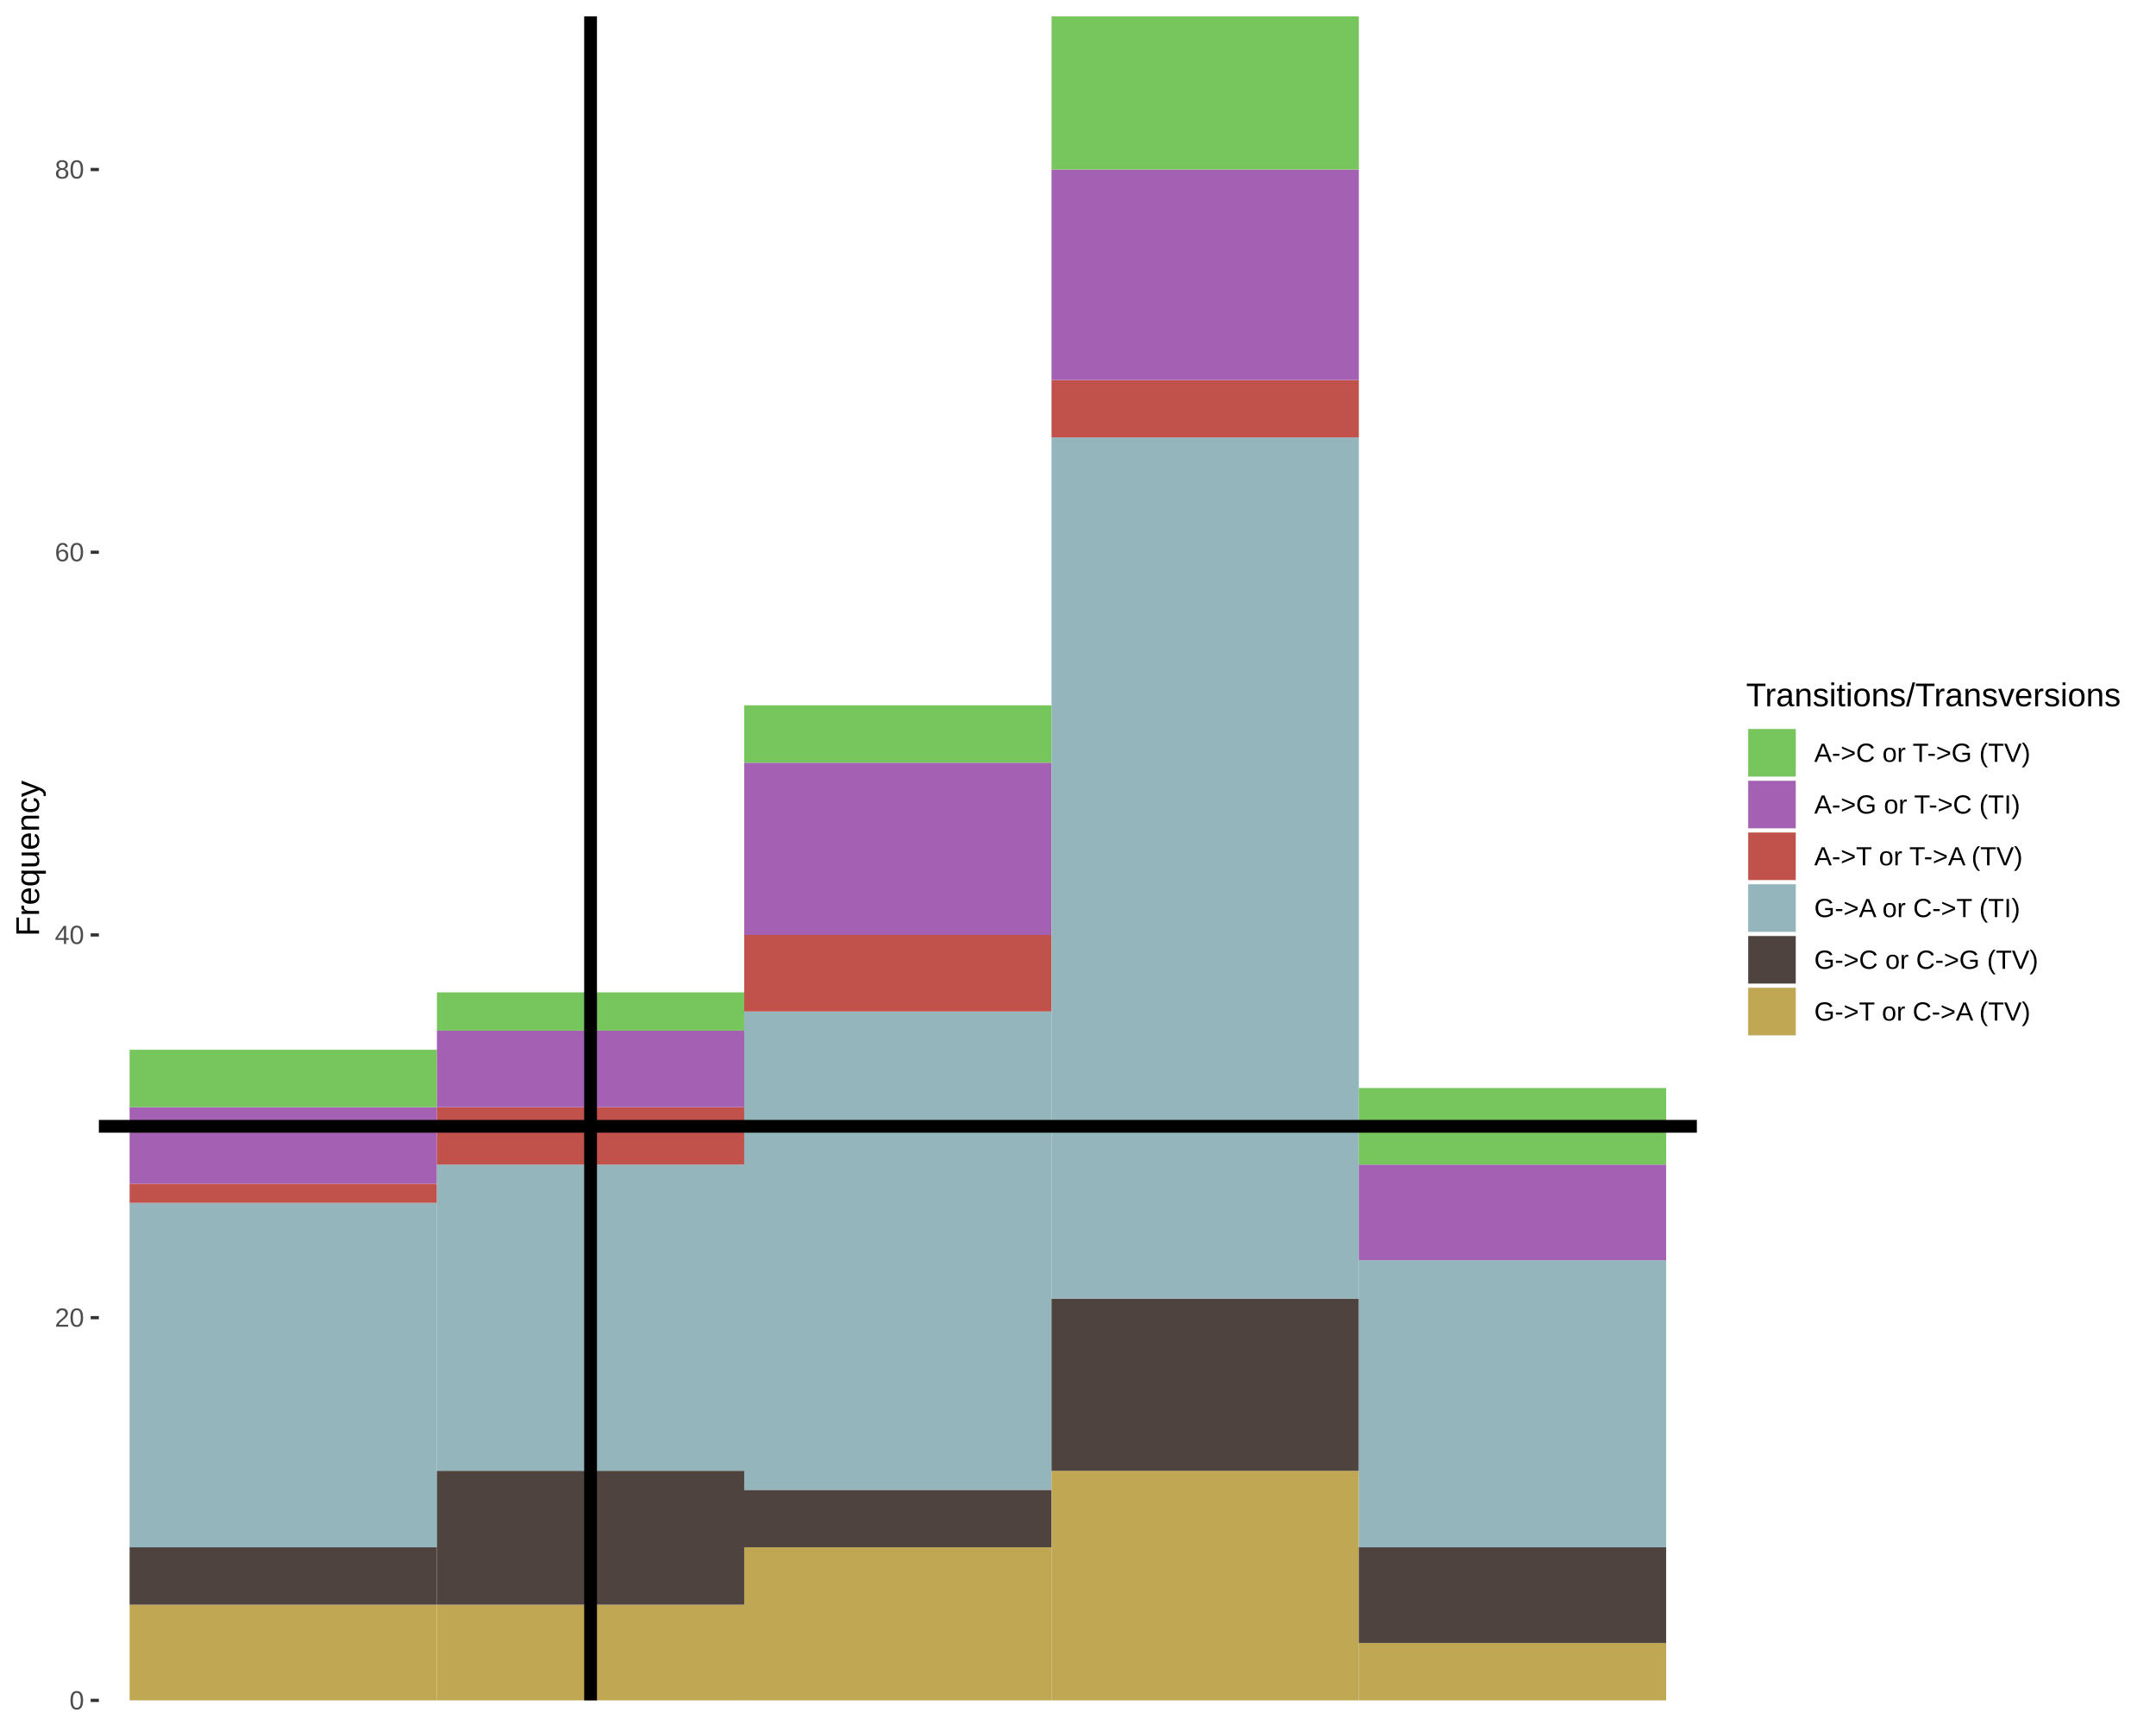
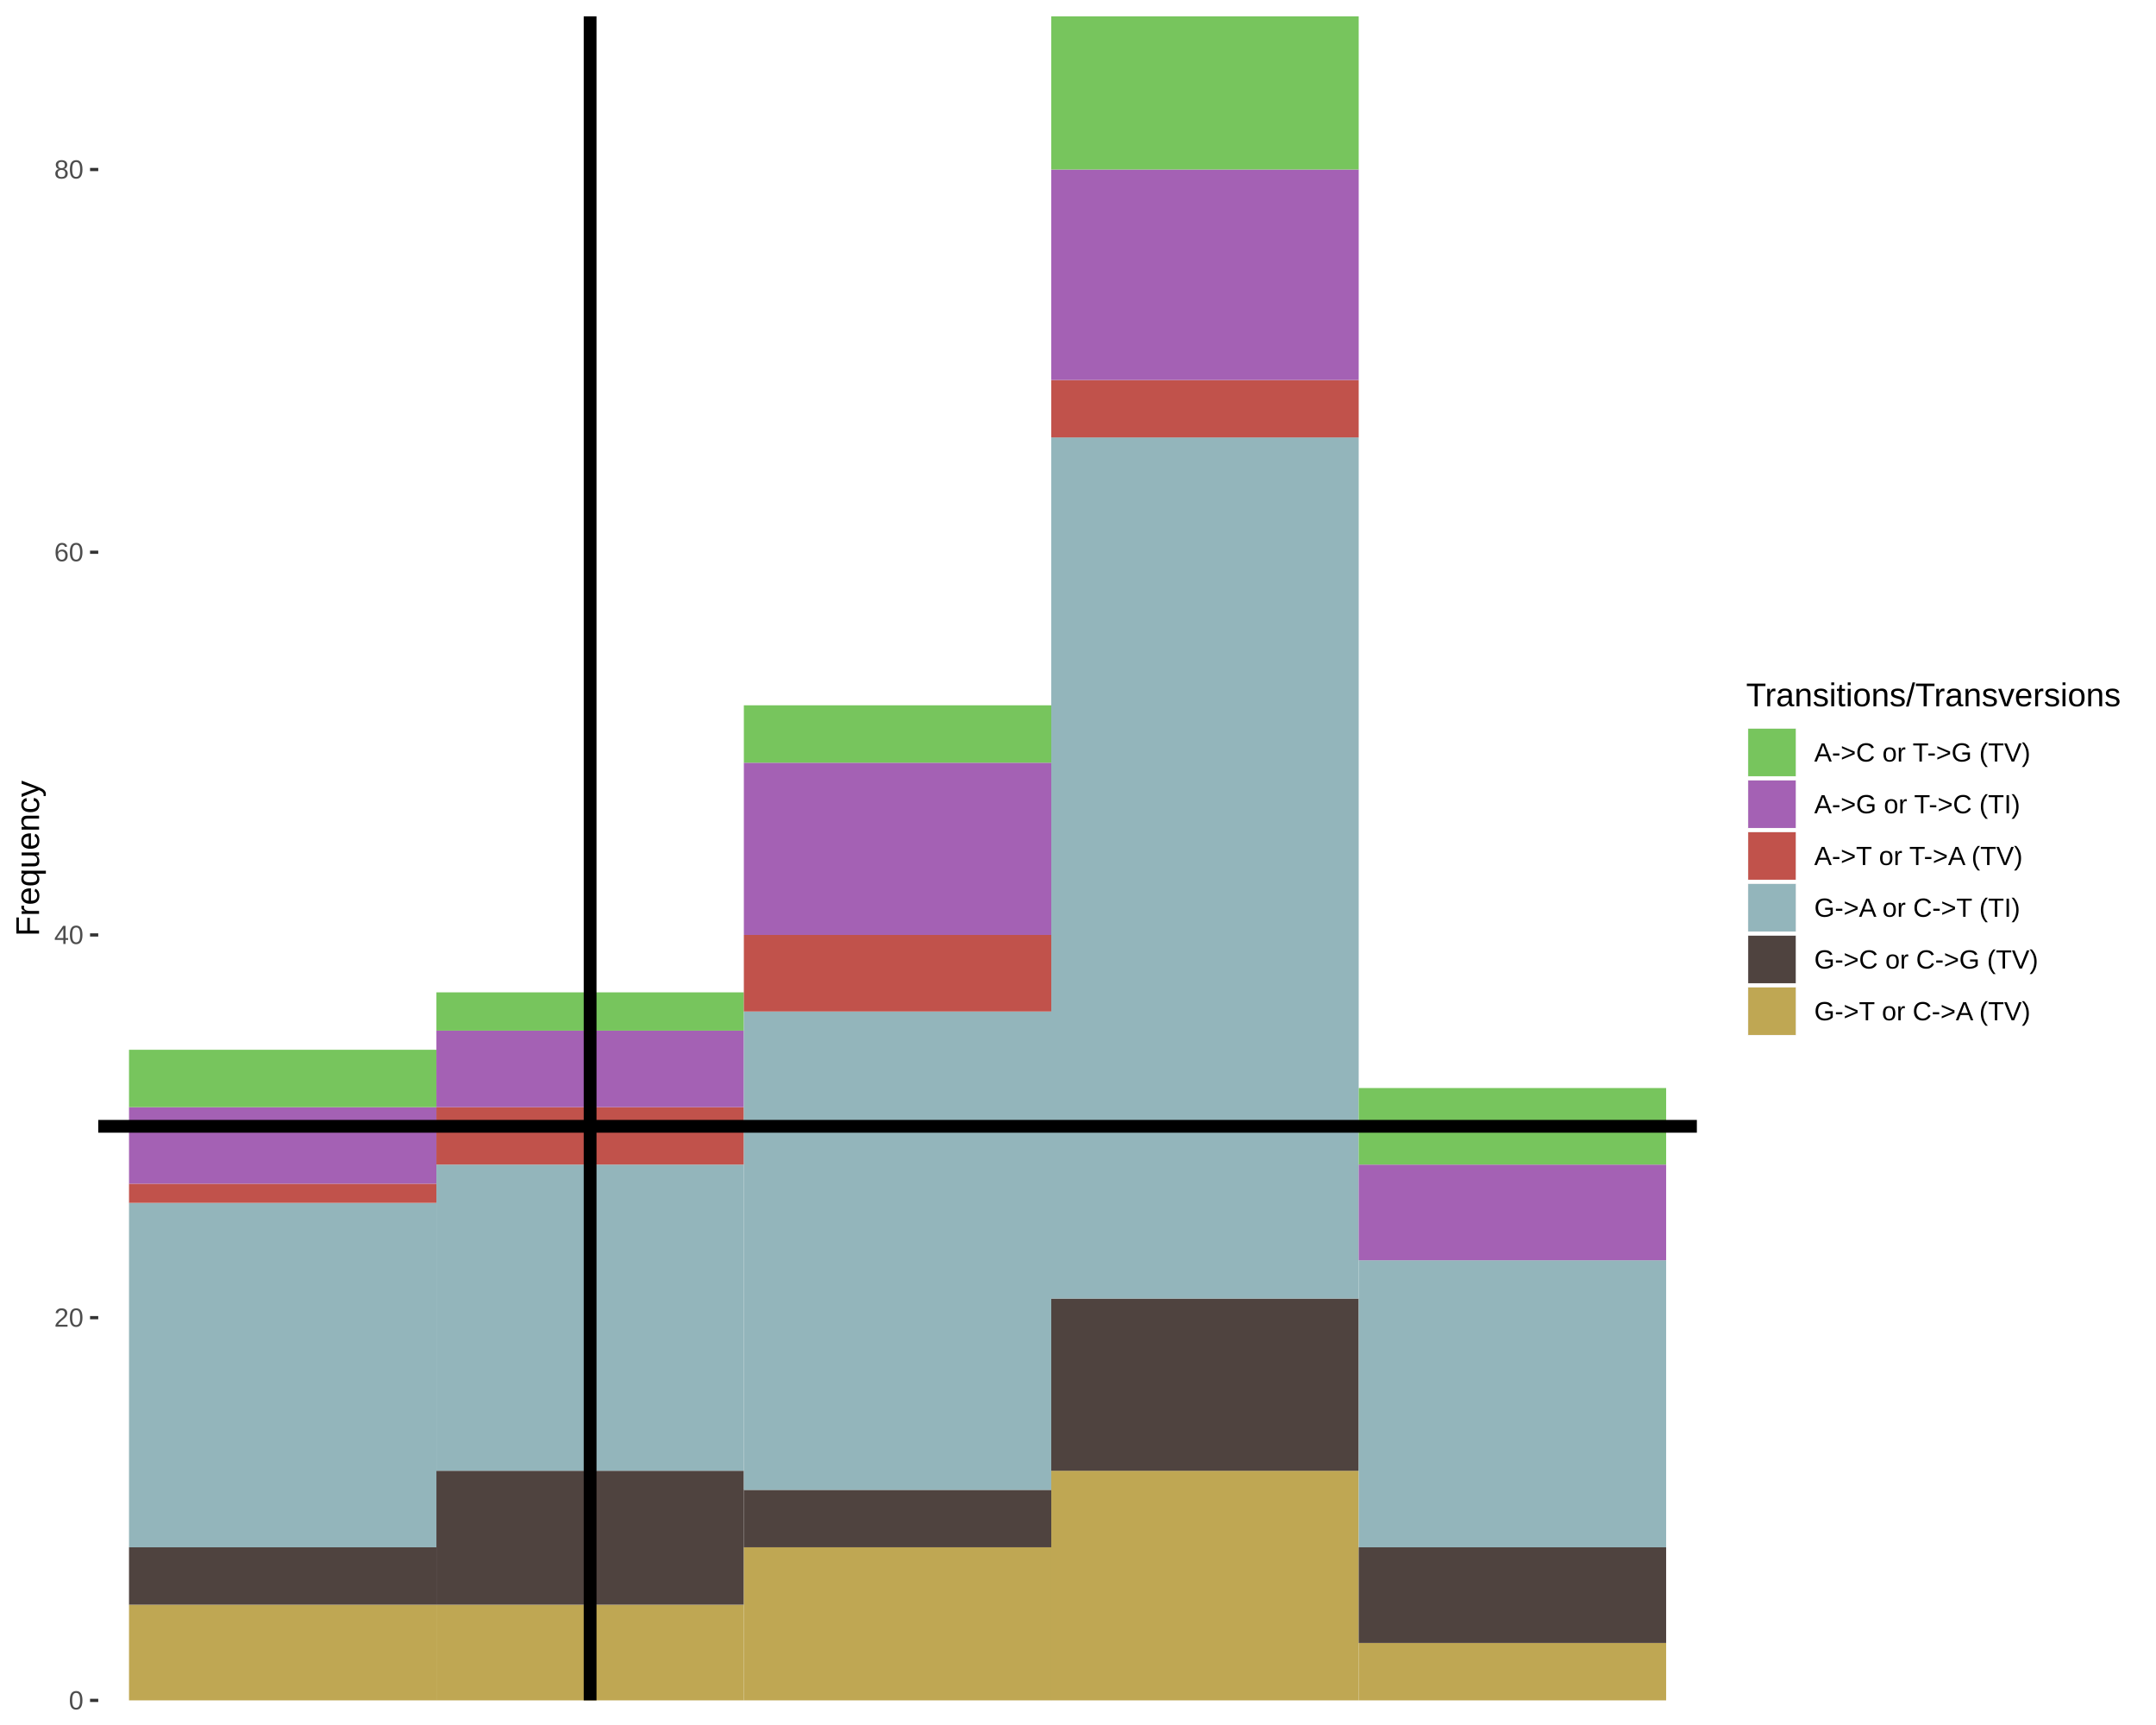
<svg xmlns="http://www.w3.org/2000/svg" viewBox="0 0 720.00 576.00">
  <defs>
    <style type="text/css">
    line, polyline, polygon, path, rect, circle {
      fill: none;
      stroke: #000000;
      stroke-linecap: round;
      stroke-linejoin: round;
      stroke-miterlimit: 10.00;
    }
  </style>
  </defs>
  <rect width="100%" height="100%" style="stroke: none; fill: #FFFFFF;" />
  <rect x="0.00" y="0.00" width="720.00" height="576.00" style="stroke-width: 1.07; stroke: #FFFFFF; fill: #FFFFFF;" />
  <defs>
-     <clipPath id="cpMzMuMDJ8NTY2LjY3fDU2Ny43OHw1LjQ4">
-       <rect x="33.02" y="5.48" width="533.65" height="562.30" />
+     <clipPath id="cpMzIuODF8NTY2LjY3fDU2Ny43OHw1LjQ4">
+       <rect x="32.81" y="5.48" width="533.86" height="562.30" />
    </clipPath>
  </defs>
-   <polyline points="33.02,503.88 566.67,503.88 " style="stroke-width: 0.53; stroke: #FFFFFF; stroke-linecap: butt;" clip-path="url(#cpMzMuMDJ8NTY2LjY3fDU2Ny43OHw1LjQ4)" />
-   <polyline points="33.02,376.09 566.67,376.09 " style="stroke-width: 0.53; stroke: #FFFFFF; stroke-linecap: butt;" clip-path="url(#cpMzMuMDJ8NTY2LjY3fDU2Ny43OHw1LjQ4)" />
-   <polyline points="33.02,248.29 566.67,248.29 " style="stroke-width: 0.53; stroke: #FFFFFF; stroke-linecap: butt;" clip-path="url(#cpMzMuMDJ8NTY2LjY3fDU2Ny43OHw1LjQ4)" />
-   <polyline points="33.02,120.50 566.67,120.50 " style="stroke-width: 0.53; stroke: #FFFFFF; stroke-linecap: butt;" clip-path="url(#cpMzMuMDJ8NTY2LjY3fDU2Ny43OHw1LjQ4)" />
-   <polyline points="33.02,567.78 566.67,567.78 " style="stroke-width: 1.07; stroke: #FFFFFF; stroke-linecap: butt;" clip-path="url(#cpMzMuMDJ8NTY2LjY3fDU2Ny43OHw1LjQ4)" />
-   <polyline points="33.02,439.99 566.67,439.99 " style="stroke-width: 1.07; stroke: #FFFFFF; stroke-linecap: butt;" clip-path="url(#cpMzMuMDJ8NTY2LjY3fDU2Ny43OHw1LjQ4)" />
-   <polyline points="33.02,312.19 566.67,312.19 " style="stroke-width: 1.07; stroke: #FFFFFF; stroke-linecap: butt;" clip-path="url(#cpMzMuMDJ8NTY2LjY3fDU2Ny43OHw1LjQ4)" />
-   <polyline points="33.02,184.39 566.67,184.39 " style="stroke-width: 1.07; stroke: #FFFFFF; stroke-linecap: butt;" clip-path="url(#cpMzMuMDJ8NTY2LjY3fDU2Ny43OHw1LjQ4)" />
-   <polyline points="33.02,56.60 566.67,56.60 " style="stroke-width: 1.07; stroke: #FFFFFF; stroke-linecap: butt;" clip-path="url(#cpMzMuMDJ8NTY2LjY3fDU2Ny43OHw1LjQ4)" />
-   <polyline points="94.60,567.78 94.60,5.48 " style="stroke-width: 1.07; stroke: #FFFFFF; stroke-linecap: butt;" clip-path="url(#cpMzMuMDJ8NTY2LjY3fDU2Ny43OHw1LjQ4)" />
-   <polyline points="197.22,567.78 197.22,5.48 " style="stroke-width: 1.07; stroke: #FFFFFF; stroke-linecap: butt;" clip-path="url(#cpMzMuMDJ8NTY2LjY3fDU2Ny43OHw1LjQ4)" />
-   <polyline points="299.85,567.78 299.85,5.48 " style="stroke-width: 1.07; stroke: #FFFFFF; stroke-linecap: butt;" clip-path="url(#cpMzMuMDJ8NTY2LjY3fDU2Ny43OHw1LjQ4)" />
-   <polyline points="402.47,567.78 402.47,5.48 " style="stroke-width: 1.07; stroke: #FFFFFF; stroke-linecap: butt;" clip-path="url(#cpMzMuMDJ8NTY2LjY3fDU2Ny43OHw1LjQ4)" />
-   <polyline points="505.10,567.78 505.10,5.48 " style="stroke-width: 1.07; stroke: #FFFFFF; stroke-linecap: butt;" clip-path="url(#cpMzMuMDJ8NTY2LjY3fDU2Ny43OHw1LjQ4)" />
-   <rect x="43.28" y="535.83" width="102.63" height="31.95" style="stroke-width: 1.07; stroke: none; stroke-linecap: butt; fill: #BFA753;" clip-path="url(#cpMzMuMDJ8NTY2LjY3fDU2Ny43OHw1LjQ4)" />
-   <rect x="43.28" y="516.66" width="102.63" height="19.17" style="stroke-width: 1.07; stroke: none; stroke-linecap: butt; fill: #4F433F;" clip-path="url(#cpMzMuMDJ8NTY2LjY3fDU2Ny43OHw1LjQ4)" />
-   <rect x="43.28" y="401.65" width="102.63" height="115.02" style="stroke-width: 1.07; stroke: none; stroke-linecap: butt; fill: #93B5BB;" clip-path="url(#cpMzMuMDJ8NTY2LjY3fDU2Ny43OHw1LjQ4)" />
-   <rect x="43.28" y="395.26" width="102.63" height="6.39" style="stroke-width: 1.07; stroke: none; stroke-linecap: butt; fill: #C1524B;" clip-path="url(#cpMzMuMDJ8NTY2LjY3fDU2Ny43OHw1LjQ4)" />
-   <rect x="43.28" y="369.70" width="102.63" height="25.56" style="stroke-width: 1.07; stroke: none; stroke-linecap: butt; fill: #A461B4;" clip-path="url(#cpMzMuMDJ8NTY2LjY3fDU2Ny43OHw1LjQ4)" />
-   <rect x="43.28" y="350.53" width="102.63" height="19.17" style="stroke-width: 1.07; stroke: none; stroke-linecap: butt; fill: #77C55D;" clip-path="url(#cpMzMuMDJ8NTY2LjY3fDU2Ny43OHw1LjQ4)" />
-   <rect x="145.91" y="535.83" width="102.63" height="31.95" style="stroke-width: 1.07; stroke: none; stroke-linecap: butt; fill: #BFA753;" clip-path="url(#cpMzMuMDJ8NTY2LjY3fDU2Ny43OHw1LjQ4)" />
-   <rect x="145.91" y="491.10" width="102.63" height="44.73" style="stroke-width: 1.07; stroke: none; stroke-linecap: butt; fill: #4F433F;" clip-path="url(#cpMzMuMDJ8NTY2LjY3fDU2Ny43OHw1LjQ4)" />
-   <rect x="145.91" y="388.87" width="102.63" height="102.24" style="stroke-width: 1.07; stroke: none; stroke-linecap: butt; fill: #93B5BB;" clip-path="url(#cpMzMuMDJ8NTY2LjY3fDU2Ny43OHw1LjQ4)" />
-   <rect x="145.91" y="369.70" width="102.63" height="19.17" style="stroke-width: 1.07; stroke: none; stroke-linecap: butt; fill: #C1524B;" clip-path="url(#cpMzMuMDJ8NTY2LjY3fDU2Ny43OHw1LjQ4)" />
-   <rect x="145.91" y="344.14" width="102.63" height="25.56" style="stroke-width: 1.07; stroke: none; stroke-linecap: butt; fill: #A461B4;" clip-path="url(#cpMzMuMDJ8NTY2LjY3fDU2Ny43OHw1LjQ4)" />
-   <rect x="145.91" y="331.36" width="102.63" height="12.78" style="stroke-width: 1.07; stroke: none; stroke-linecap: butt; fill: #77C55D;" clip-path="url(#cpMzMuMDJ8NTY2LjY3fDU2Ny43OHw1LjQ4)" />
-   <rect x="248.53" y="516.66" width="102.63" height="51.12" style="stroke-width: 1.07; stroke: none; stroke-linecap: butt; fill: #BFA753;" clip-path="url(#cpMzMuMDJ8NTY2LjY3fDU2Ny43OHw1LjQ4)" />
-   <rect x="248.53" y="497.49" width="102.63" height="19.17" style="stroke-width: 1.07; stroke: none; stroke-linecap: butt; fill: #4F433F;" clip-path="url(#cpMzMuMDJ8NTY2LjY3fDU2Ny43OHw1LjQ4)" />
-   <rect x="248.53" y="337.75" width="102.63" height="159.74" style="stroke-width: 1.07; stroke: none; stroke-linecap: butt; fill: #93B5BB;" clip-path="url(#cpMzMuMDJ8NTY2LjY3fDU2Ny43OHw1LjQ4)" />
-   <rect x="248.53" y="312.19" width="102.63" height="25.56" style="stroke-width: 1.07; stroke: none; stroke-linecap: butt; fill: #C1524B;" clip-path="url(#cpMzMuMDJ8NTY2LjY3fDU2Ny43OHw1LjQ4)" />
-   <rect x="248.53" y="254.68" width="102.63" height="57.51" style="stroke-width: 1.07; stroke: none; stroke-linecap: butt; fill: #A461B4;" clip-path="url(#cpMzMuMDJ8NTY2LjY3fDU2Ny43OHw1LjQ4)" />
-   <rect x="248.53" y="235.51" width="102.63" height="19.17" style="stroke-width: 1.07; stroke: none; stroke-linecap: butt; fill: #77C55D;" clip-path="url(#cpMzMuMDJ8NTY2LjY3fDU2Ny43OHw1LjQ4)" />
-   <rect x="351.16" y="491.10" width="102.63" height="76.68" style="stroke-width: 1.07; stroke: none; stroke-linecap: butt; fill: #BFA753;" clip-path="url(#cpMzMuMDJ8NTY2LjY3fDU2Ny43OHw1LjQ4)" />
-   <rect x="351.16" y="433.60" width="102.63" height="57.51" style="stroke-width: 1.07; stroke: none; stroke-linecap: butt; fill: #4F433F;" clip-path="url(#cpMzMuMDJ8NTY2LjY3fDU2Ny43OHw1LjQ4)" />
-   <rect x="351.16" y="146.05" width="102.63" height="287.54" style="stroke-width: 1.07; stroke: none; stroke-linecap: butt; fill: #93B5BB;" clip-path="url(#cpMzMuMDJ8NTY2LjY3fDU2Ny43OHw1LjQ4)" />
-   <rect x="351.16" y="126.89" width="102.63" height="19.17" style="stroke-width: 1.07; stroke: none; stroke-linecap: butt; fill: #C1524B;" clip-path="url(#cpMzMuMDJ8NTY2LjY3fDU2Ny43OHw1LjQ4)" />
-   <rect x="351.16" y="56.60" width="102.63" height="70.29" style="stroke-width: 1.07; stroke: none; stroke-linecap: butt; fill: #A461B4;" clip-path="url(#cpMzMuMDJ8NTY2LjY3fDU2Ny43OHw1LjQ4)" />
-   <rect x="351.16" y="5.48" width="102.63" height="51.12" style="stroke-width: 1.07; stroke: none; stroke-linecap: butt; fill: #77C55D;" clip-path="url(#cpMzMuMDJ8NTY2LjY3fDU2Ny43OHw1LjQ4)" />
-   <rect x="453.78" y="548.61" width="102.63" height="19.17" style="stroke-width: 1.07; stroke: none; stroke-linecap: butt; fill: #BFA753;" clip-path="url(#cpMzMuMDJ8NTY2LjY3fDU2Ny43OHw1LjQ4)" />
-   <rect x="453.78" y="516.66" width="102.63" height="31.95" style="stroke-width: 1.07; stroke: none; stroke-linecap: butt; fill: #4F433F;" clip-path="url(#cpMzMuMDJ8NTY2LjY3fDU2Ny43OHw1LjQ4)" />
-   <rect x="453.78" y="420.82" width="102.63" height="95.85" style="stroke-width: 1.07; stroke: none; stroke-linecap: butt; fill: #93B5BB;" clip-path="url(#cpMzMuMDJ8NTY2LjY3fDU2Ny43OHw1LjQ4)" />
-   <rect x="453.78" y="420.82" width="102.63" height="0.00" style="stroke-width: 1.07; stroke: none; stroke-linecap: butt; fill: #C1524B;" clip-path="url(#cpMzMuMDJ8NTY2LjY3fDU2Ny43OHw1LjQ4)" />
-   <rect x="453.78" y="388.87" width="102.63" height="31.95" style="stroke-width: 1.07; stroke: none; stroke-linecap: butt; fill: #A461B4;" clip-path="url(#cpMzMuMDJ8NTY2LjY3fDU2Ny43OHw1LjQ4)" />
-   <rect x="453.78" y="363.31" width="102.63" height="25.56" style="stroke-width: 1.07; stroke: none; stroke-linecap: butt; fill: #77C55D;" clip-path="url(#cpMzMuMDJ8NTY2LjY3fDU2Ny43OHw1LjQ4)" />
-   <line x1="33.02" y1="376.09" x2="566.67" y2="376.09" style="stroke-width: 4.27; stroke-linecap: butt;" clip-path="url(#cpMzMuMDJ8NTY2LjY3fDU2Ny43OHw1LjQ4)" />
-   <line x1="197.22" y1="567.78" x2="197.22" y2="5.48" style="stroke-width: 4.27; stroke-linecap: butt;" clip-path="url(#cpMzMuMDJ8NTY2LjY3fDU2Ny43OHw1LjQ4)" />
+   <polyline points="32.81,503.88 566.67,503.88 " style="stroke-width: 0.53; stroke: #FFFFFF; stroke-linecap: butt;" clip-path="url(#cpMzIuODF8NTY2LjY3fDU2Ny43OHw1LjQ4)" />
+   <polyline points="32.81,376.09 566.67,376.09 " style="stroke-width: 0.53; stroke: #FFFFFF; stroke-linecap: butt;" clip-path="url(#cpMzIuODF8NTY2LjY3fDU2Ny43OHw1LjQ4)" />
+   <polyline points="32.81,248.29 566.67,248.29 " style="stroke-width: 0.53; stroke: #FFFFFF; stroke-linecap: butt;" clip-path="url(#cpMzIuODF8NTY2LjY3fDU2Ny43OHw1LjQ4)" />
+   <polyline points="32.81,120.50 566.67,120.50 " style="stroke-width: 0.53; stroke: #FFFFFF; stroke-linecap: butt;" clip-path="url(#cpMzIuODF8NTY2LjY3fDU2Ny43OHw1LjQ4)" />
+   <polyline points="32.81,567.78 566.67,567.78 " style="stroke-width: 1.07; stroke: #FFFFFF; stroke-linecap: butt;" clip-path="url(#cpMzIuODF8NTY2LjY3fDU2Ny43OHw1LjQ4)" />
+   <polyline points="32.81,439.99 566.67,439.99 " style="stroke-width: 1.07; stroke: #FFFFFF; stroke-linecap: butt;" clip-path="url(#cpMzIuODF8NTY2LjY3fDU2Ny43OHw1LjQ4)" />
+   <polyline points="32.81,312.19 566.67,312.19 " style="stroke-width: 1.07; stroke: #FFFFFF; stroke-linecap: butt;" clip-path="url(#cpMzIuODF8NTY2LjY3fDU2Ny43OHw1LjQ4)" />
+   <polyline points="32.81,184.39 566.67,184.39 " style="stroke-width: 1.07; stroke: #FFFFFF; stroke-linecap: butt;" clip-path="url(#cpMzIuODF8NTY2LjY3fDU2Ny43OHw1LjQ4)" />
+   <polyline points="32.81,56.60 566.67,56.60 " style="stroke-width: 1.07; stroke: #FFFFFF; stroke-linecap: butt;" clip-path="url(#cpMzIuODF8NTY2LjY3fDU2Ny43OHw1LjQ4)" />
+   <polyline points="94.41,567.78 94.41,5.48 " style="stroke-width: 1.07; stroke: #FFFFFF; stroke-linecap: butt;" clip-path="url(#cpMzIuODF8NTY2LjY3fDU2Ny43OHw1LjQ4)" />
+   <polyline points="197.07,567.78 197.07,5.48 " style="stroke-width: 1.07; stroke: #FFFFFF; stroke-linecap: butt;" clip-path="url(#cpMzIuODF8NTY2LjY3fDU2Ny43OHw1LjQ4)" />
+   <polyline points="299.74,567.78 299.74,5.48 " style="stroke-width: 1.07; stroke: #FFFFFF; stroke-linecap: butt;" clip-path="url(#cpMzIuODF8NTY2LjY3fDU2Ny43OHw1LjQ4)" />
+   <polyline points="402.41,567.78 402.41,5.48 " style="stroke-width: 1.07; stroke: #FFFFFF; stroke-linecap: butt;" clip-path="url(#cpMzIuODF8NTY2LjY3fDU2Ny43OHw1LjQ4)" />
+   <polyline points="505.07,567.78 505.07,5.48 " style="stroke-width: 1.07; stroke: #FFFFFF; stroke-linecap: butt;" clip-path="url(#cpMzIuODF8NTY2LjY3fDU2Ny43OHw1LjQ4)" />
+   <rect x="43.08" y="535.83" width="102.67" height="31.95" style="stroke-width: 1.07; stroke: none; stroke-linecap: square; stroke-linejoin: miter; fill: #BFA753;" clip-path="url(#cpMzIuODF8NTY2LjY3fDU2Ny43OHw1LjQ4)" />
+   <rect x="43.08" y="516.66" width="102.67" height="19.17" style="stroke-width: 1.07; stroke: none; stroke-linecap: square; stroke-linejoin: miter; fill: #4F433F;" clip-path="url(#cpMzIuODF8NTY2LjY3fDU2Ny43OHw1LjQ4)" />
+   <rect x="43.08" y="401.65" width="102.67" height="115.02" style="stroke-width: 1.07; stroke: none; stroke-linecap: square; stroke-linejoin: miter; fill: #93B5BB;" clip-path="url(#cpMzIuODF8NTY2LjY3fDU2Ny43OHw1LjQ4)" />
+   <rect x="43.08" y="395.26" width="102.67" height="6.39" style="stroke-width: 1.07; stroke: none; stroke-linecap: square; stroke-linejoin: miter; fill: #C1524B;" clip-path="url(#cpMzIuODF8NTY2LjY3fDU2Ny43OHw1LjQ4)" />
+   <rect x="43.08" y="369.70" width="102.67" height="25.56" style="stroke-width: 1.07; stroke: none; stroke-linecap: square; stroke-linejoin: miter; fill: #A461B4;" clip-path="url(#cpMzIuODF8NTY2LjY3fDU2Ny43OHw1LjQ4)" />
+   <rect x="43.08" y="350.53" width="102.67" height="19.17" style="stroke-width: 1.07; stroke: none; stroke-linecap: square; stroke-linejoin: miter; fill: #77C55D;" clip-path="url(#cpMzIuODF8NTY2LjY3fDU2Ny43OHw1LjQ4)" />
+   <rect x="145.74" y="535.83" width="102.67" height="31.95" style="stroke-width: 1.07; stroke: none; stroke-linecap: square; stroke-linejoin: miter; fill: #BFA753;" clip-path="url(#cpMzIuODF8NTY2LjY3fDU2Ny43OHw1LjQ4)" />
+   <rect x="145.74" y="491.10" width="102.67" height="44.73" style="stroke-width: 1.07; stroke: none; stroke-linecap: square; stroke-linejoin: miter; fill: #4F433F;" clip-path="url(#cpMzIuODF8NTY2LjY3fDU2Ny43OHw1LjQ4)" />
+   <rect x="145.74" y="388.87" width="102.67" height="102.24" style="stroke-width: 1.07; stroke: none; stroke-linecap: square; stroke-linejoin: miter; fill: #93B5BB;" clip-path="url(#cpMzIuODF8NTY2LjY3fDU2Ny43OHw1LjQ4)" />
+   <rect x="145.74" y="369.70" width="102.67" height="19.17" style="stroke-width: 1.07; stroke: none; stroke-linecap: square; stroke-linejoin: miter; fill: #C1524B;" clip-path="url(#cpMzIuODF8NTY2LjY3fDU2Ny43OHw1LjQ4)" />
+   <rect x="145.74" y="344.14" width="102.67" height="25.56" style="stroke-width: 1.07; stroke: none; stroke-linecap: square; stroke-linejoin: miter; fill: #A461B4;" clip-path="url(#cpMzIuODF8NTY2LjY3fDU2Ny43OHw1LjQ4)" />
+   <rect x="145.74" y="331.36" width="102.67" height="12.78" style="stroke-width: 1.07; stroke: none; stroke-linecap: square; stroke-linejoin: miter; fill: #77C55D;" clip-path="url(#cpMzIuODF8NTY2LjY3fDU2Ny43OHw1LjQ4)" />
+   <rect x="248.41" y="516.66" width="102.67" height="51.12" style="stroke-width: 1.07; stroke: none; stroke-linecap: square; stroke-linejoin: miter; fill: #BFA753;" clip-path="url(#cpMzIuODF8NTY2LjY3fDU2Ny43OHw1LjQ4)" />
+   <rect x="248.41" y="497.49" width="102.67" height="19.17" style="stroke-width: 1.07; stroke: none; stroke-linecap: square; stroke-linejoin: miter; fill: #4F433F;" clip-path="url(#cpMzIuODF8NTY2LjY3fDU2Ny43OHw1LjQ4)" />
+   <rect x="248.41" y="337.75" width="102.67" height="159.74" style="stroke-width: 1.07; stroke: none; stroke-linecap: square; stroke-linejoin: miter; fill: #93B5BB;" clip-path="url(#cpMzIuODF8NTY2LjY3fDU2Ny43OHw1LjQ4)" />
+   <rect x="248.41" y="312.19" width="102.67" height="25.56" style="stroke-width: 1.07; stroke: none; stroke-linecap: square; stroke-linejoin: miter; fill: #C1524B;" clip-path="url(#cpMzIuODF8NTY2LjY3fDU2Ny43OHw1LjQ4)" />
+   <rect x="248.41" y="254.68" width="102.67" height="57.51" style="stroke-width: 1.07; stroke: none; stroke-linecap: square; stroke-linejoin: miter; fill: #A461B4;" clip-path="url(#cpMzIuODF8NTY2LjY3fDU2Ny43OHw1LjQ4)" />
+   <rect x="248.41" y="235.51" width="102.67" height="19.17" style="stroke-width: 1.07; stroke: none; stroke-linecap: square; stroke-linejoin: miter; fill: #77C55D;" clip-path="url(#cpMzIuODF8NTY2LjY3fDU2Ny43OHw1LjQ4)" />
+   <rect x="351.07" y="491.10" width="102.67" height="76.68" style="stroke-width: 1.07; stroke: none; stroke-linecap: square; stroke-linejoin: miter; fill: #BFA753;" clip-path="url(#cpMzIuODF8NTY2LjY3fDU2Ny43OHw1LjQ4)" />
+   <rect x="351.07" y="433.60" width="102.67" height="57.51" style="stroke-width: 1.07; stroke: none; stroke-linecap: square; stroke-linejoin: miter; fill: #4F433F;" clip-path="url(#cpMzIuODF8NTY2LjY3fDU2Ny43OHw1LjQ4)" />
+   <rect x="351.07" y="146.05" width="102.67" height="287.54" style="stroke-width: 1.07; stroke: none; stroke-linecap: square; stroke-linejoin: miter; fill: #93B5BB;" clip-path="url(#cpMzIuODF8NTY2LjY3fDU2Ny43OHw1LjQ4)" />
+   <rect x="351.07" y="126.89" width="102.67" height="19.17" style="stroke-width: 1.07; stroke: none; stroke-linecap: square; stroke-linejoin: miter; fill: #C1524B;" clip-path="url(#cpMzIuODF8NTY2LjY3fDU2Ny43OHw1LjQ4)" />
+   <rect x="351.07" y="56.60" width="102.67" height="70.29" style="stroke-width: 1.07; stroke: none; stroke-linecap: square; stroke-linejoin: miter; fill: #A461B4;" clip-path="url(#cpMzIuODF8NTY2LjY3fDU2Ny43OHw1LjQ4)" />
+   <rect x="351.07" y="5.48" width="102.67" height="51.12" style="stroke-width: 1.07; stroke: none; stroke-linecap: square; stroke-linejoin: miter; fill: #77C55D;" clip-path="url(#cpMzIuODF8NTY2LjY3fDU2Ny43OHw1LjQ4)" />
+   <rect x="453.74" y="548.61" width="102.67" height="19.17" style="stroke-width: 1.07; stroke: none; stroke-linecap: square; stroke-linejoin: miter; fill: #BFA753;" clip-path="url(#cpMzIuODF8NTY2LjY3fDU2Ny43OHw1LjQ4)" />
+   <rect x="453.74" y="516.66" width="102.67" height="31.95" style="stroke-width: 1.07; stroke: none; stroke-linecap: square; stroke-linejoin: miter; fill: #4F433F;" clip-path="url(#cpMzIuODF8NTY2LjY3fDU2Ny43OHw1LjQ4)" />
+   <rect x="453.74" y="420.82" width="102.67" height="95.85" style="stroke-width: 1.07; stroke: none; stroke-linecap: square; stroke-linejoin: miter; fill: #93B5BB;" clip-path="url(#cpMzIuODF8NTY2LjY3fDU2Ny43OHw1LjQ4)" />
+   <rect x="453.74" y="420.82" width="102.67" height="0.00" style="stroke-width: 1.07; stroke: none; stroke-linecap: square; stroke-linejoin: miter; fill: #C1524B;" clip-path="url(#cpMzIuODF8NTY2LjY3fDU2Ny43OHw1LjQ4)" />
+   <rect x="453.74" y="388.87" width="102.67" height="31.95" style="stroke-width: 1.07; stroke: none; stroke-linecap: square; stroke-linejoin: miter; fill: #A461B4;" clip-path="url(#cpMzIuODF8NTY2LjY3fDU2Ny43OHw1LjQ4)" />
+   <rect x="453.74" y="363.31" width="102.67" height="25.56" style="stroke-width: 1.07; stroke: none; stroke-linecap: square; stroke-linejoin: miter; fill: #77C55D;" clip-path="url(#cpMzIuODF8NTY2LjY3fDU2Ny43OHw1LjQ4)" />
+   <line x1="32.81" y1="376.09" x2="566.67" y2="376.09" style="stroke-width: 4.27; stroke-linecap: butt;" clip-path="url(#cpMzIuODF8NTY2LjY3fDU2Ny43OHw1LjQ4)" />
+   <line x1="197.07" y1="567.78" x2="197.07" y2="5.48" style="stroke-width: 4.27; stroke-linecap: butt;" clip-path="url(#cpMzIuODF8NTY2LjY3fDU2Ny43OHw1LjQ4)" />
  <defs>
    <clipPath id="cpMC4wMHw3MjAuMDB8NTc2LjAwfDAuMDA=">
      <rect x="0.00" y="0.00" width="720.00" height="576.00" />
    </clipPath>
  </defs>
  <g clip-path="url(#cpMC4wMHw3MjAuMDB8NTc2LjAwfDAuMDA=)">
-     <text x="23.20" y="570.80" style="font-size: 8.80px; fill: #4D4D4D; font-family: Liberation Sans;" textLength="4.89px" lengthAdjust="spacingAndGlyphs">0</text>
+     <text x="22.99" y="570.80" style="font-size: 8.80px; fill: #4D4D4D; font-family: Liberation Sans;" textLength="4.89px" lengthAdjust="spacingAndGlyphs">0</text>
  </g>
  <g clip-path="url(#cpMC4wMHw3MjAuMDB8NTc2LjAwfDAuMDA=)">
-     <text x="18.31" y="443.01" style="font-size: 8.80px; fill: #4D4D4D; font-family: Liberation Sans;" textLength="9.78px" lengthAdjust="spacingAndGlyphs">20</text>
+     <text x="18.10" y="443.01" style="font-size: 8.80px; fill: #4D4D4D; font-family: Liberation Sans;" textLength="9.78px" lengthAdjust="spacingAndGlyphs">20</text>
  </g>
  <g clip-path="url(#cpMC4wMHw3MjAuMDB8NTc2LjAwfDAuMDA=)">
-     <text x="18.31" y="315.21" style="font-size: 8.80px; fill: #4D4D4D; font-family: Liberation Sans;" textLength="9.78px" lengthAdjust="spacingAndGlyphs">40</text>
+     <text x="18.10" y="315.21" style="font-size: 8.80px; fill: #4D4D4D; font-family: Liberation Sans;" textLength="9.78px" lengthAdjust="spacingAndGlyphs">40</text>
  </g>
  <g clip-path="url(#cpMC4wMHw3MjAuMDB8NTc2LjAwfDAuMDA=)">
-     <text x="18.31" y="187.42" style="font-size: 8.80px; fill: #4D4D4D; font-family: Liberation Sans;" textLength="9.78px" lengthAdjust="spacingAndGlyphs">60</text>
+     <text x="18.10" y="187.42" style="font-size: 8.80px; fill: #4D4D4D; font-family: Liberation Sans;" textLength="9.78px" lengthAdjust="spacingAndGlyphs">60</text>
  </g>
  <g clip-path="url(#cpMC4wMHw3MjAuMDB8NTc2LjAwfDAuMDA=)">
-     <text x="18.31" y="59.62" style="font-size: 8.80px; fill: #4D4D4D; font-family: Liberation Sans;" textLength="9.78px" lengthAdjust="spacingAndGlyphs">80</text>
+     <text x="18.10" y="59.62" style="font-size: 8.80px; fill: #4D4D4D; font-family: Liberation Sans;" textLength="9.78px" lengthAdjust="spacingAndGlyphs">80</text>
  </g>
-   <polyline points="30.28,567.78 33.02,567.78 " style="stroke-width: 1.07; stroke: #333333; stroke-linecap: butt;" clip-path="url(#cpMC4wMHw3MjAuMDB8NTc2LjAwfDAuMDA=)" />
-   <polyline points="30.28,439.99 33.02,439.99 " style="stroke-width: 1.07; stroke: #333333; stroke-linecap: butt;" clip-path="url(#cpMC4wMHw3MjAuMDB8NTc2LjAwfDAuMDA=)" />
-   <polyline points="30.28,312.19 33.02,312.19 " style="stroke-width: 1.07; stroke: #333333; stroke-linecap: butt;" clip-path="url(#cpMC4wMHw3MjAuMDB8NTc2LjAwfDAuMDA=)" />
-   <polyline points="30.28,184.39 33.02,184.39 " style="stroke-width: 1.07; stroke: #333333; stroke-linecap: butt;" clip-path="url(#cpMC4wMHw3MjAuMDB8NTc2LjAwfDAuMDA=)" />
-   <polyline points="30.28,56.60 33.02,56.60 " style="stroke-width: 1.07; stroke: #333333; stroke-linecap: butt;" clip-path="url(#cpMC4wMHw3MjAuMDB8NTc2LjAwfDAuMDA=)" />
+   <polyline points="30.07,567.78 32.81,567.78 " style="stroke-width: 1.07; stroke: #333333; stroke-linecap: butt;" clip-path="url(#cpMC4wMHw3MjAuMDB8NTc2LjAwfDAuMDA=)" />
+   <polyline points="30.07,439.99 32.81,439.99 " style="stroke-width: 1.07; stroke: #333333; stroke-linecap: butt;" clip-path="url(#cpMC4wMHw3MjAuMDB8NTc2LjAwfDAuMDA=)" />
+   <polyline points="30.07,312.19 32.81,312.19 " style="stroke-width: 1.07; stroke: #333333; stroke-linecap: butt;" clip-path="url(#cpMC4wMHw3MjAuMDB8NTc2LjAwfDAuMDA=)" />
+   <polyline points="30.07,184.39 32.81,184.39 " style="stroke-width: 1.07; stroke: #333333; stroke-linecap: butt;" clip-path="url(#cpMC4wMHw3MjAuMDB8NTc2LjAwfDAuMDA=)" />
+   <polyline points="30.07,56.60 32.81,56.60 " style="stroke-width: 1.07; stroke: #333333; stroke-linecap: butt;" clip-path="url(#cpMC4wMHw3MjAuMDB8NTc2LjAwfDAuMDA=)" />
  <g clip-path="url(#cpMC4wMHw3MjAuMDB8NTc2LjAwfDAuMDA=)">
    <text transform="translate(13.04,312.63) rotate(-90)" style="font-size: 11.00px; font-family: Liberation Sans;" textLength="52.00px" lengthAdjust="spacingAndGlyphs">Frequency</text>
  </g>
-   <rect x="577.63" y="221.37" width="136.89" height="130.52" style="stroke-width: 1.07; stroke: none; fill: #FFFFFF;" clip-path="url(#cpMC4wMHw3MjAuMDB8NTc2LjAwfDAuMDA=)" />
+   <rect x="577.63" y="221.48" width="136.89" height="130.31" style="stroke-width: 1.07; stroke: none; fill: #FFFFFF;" clip-path="url(#cpMC4wMHw3MjAuMDB8NTc2LjAwfDAuMDA=)" />
  <g clip-path="url(#cpMC4wMHw3MjAuMDB8NTc2LjAwfDAuMDA=)">
    <text x="583.11" y="235.83" style="font-size: 11.00px; font-family: Liberation Sans;" textLength="125.16px" lengthAdjust="spacingAndGlyphs">Transitions/Transversions</text>
  </g>
-   <rect x="583.11" y="242.73" width="17.28" height="17.28" style="stroke-width: 1.07; stroke: #FFFFFF; fill: #F2F2F2;" clip-path="url(#cpMC4wMHw3MjAuMDB8NTc2LjAwfDAuMDA=)" />
-   <rect x="583.82" y="243.44" width="15.86" height="15.86" style="stroke-width: 1.07; stroke: none; stroke-linejoin: miter; fill: #77C55D;" clip-path="url(#cpMC4wMHw3MjAuMDB8NTc2LjAwfDAuMDA=)" />
-   <rect x="583.11" y="260.01" width="17.28" height="17.28" style="stroke-width: 1.07; stroke: #FFFFFF; fill: #F2F2F2;" clip-path="url(#cpMC4wMHw3MjAuMDB8NTc2LjAwfDAuMDA=)" />
-   <rect x="583.82" y="260.72" width="15.86" height="15.86" style="stroke-width: 1.07; stroke: none; stroke-linejoin: miter; fill: #A461B4;" clip-path="url(#cpMC4wMHw3MjAuMDB8NTc2LjAwfDAuMDA=)" />
-   <rect x="583.11" y="277.29" width="17.28" height="17.28" style="stroke-width: 1.07; stroke: #FFFFFF; fill: #F2F2F2;" clip-path="url(#cpMC4wMHw3MjAuMDB8NTc2LjAwfDAuMDA=)" />
-   <rect x="583.82" y="278.00" width="15.86" height="15.86" style="stroke-width: 1.07; stroke: none; stroke-linejoin: miter; fill: #C1524B;" clip-path="url(#cpMC4wMHw3MjAuMDB8NTc2LjAwfDAuMDA=)" />
-   <rect x="583.11" y="294.57" width="17.28" height="17.28" style="stroke-width: 1.07; stroke: #FFFFFF; fill: #F2F2F2;" clip-path="url(#cpMC4wMHw3MjAuMDB8NTc2LjAwfDAuMDA=)" />
-   <rect x="583.82" y="295.28" width="15.86" height="15.86" style="stroke-width: 1.07; stroke: none; stroke-linejoin: miter; fill: #93B5BB;" clip-path="url(#cpMC4wMHw3MjAuMDB8NTc2LjAwfDAuMDA=)" />
-   <rect x="583.11" y="311.85" width="17.28" height="17.28" style="stroke-width: 1.07; stroke: #FFFFFF; fill: #F2F2F2;" clip-path="url(#cpMC4wMHw3MjAuMDB8NTc2LjAwfDAuMDA=)" />
-   <rect x="583.82" y="312.56" width="15.86" height="15.86" style="stroke-width: 1.07; stroke: none; stroke-linejoin: miter; fill: #4F433F;" clip-path="url(#cpMC4wMHw3MjAuMDB8NTc2LjAwfDAuMDA=)" />
-   <rect x="583.11" y="329.13" width="17.28" height="17.28" style="stroke-width: 1.07; stroke: #FFFFFF; fill: #F2F2F2;" clip-path="url(#cpMC4wMHw3MjAuMDB8NTc2LjAwfDAuMDA=)" />
-   <rect x="583.82" y="329.84" width="15.86" height="15.86" style="stroke-width: 1.07; stroke: none; stroke-linejoin: miter; fill: #BFA753;" clip-path="url(#cpMC4wMHw3MjAuMDB8NTc2LjAwfDAuMDA=)" />
+   <rect x="583.11" y="242.62" width="17.28" height="17.28" style="stroke-width: 1.07; stroke: #FFFFFF; fill: #F2F2F2;" clip-path="url(#cpMC4wMHw3MjAuMDB8NTc2LjAwfDAuMDA=)" />
+   <rect x="583.82" y="243.33" width="15.86" height="15.86" style="stroke-width: 1.07; stroke: none; stroke-linecap: square; stroke-linejoin: miter; fill: #77C55D;" clip-path="url(#cpMC4wMHw3MjAuMDB8NTc2LjAwfDAuMDA=)" />
+   <rect x="583.11" y="259.90" width="17.28" height="17.28" style="stroke-width: 1.07; stroke: #FFFFFF; fill: #F2F2F2;" clip-path="url(#cpMC4wMHw3MjAuMDB8NTc2LjAwfDAuMDA=)" />
+   <rect x="583.82" y="260.61" width="15.86" height="15.86" style="stroke-width: 1.07; stroke: none; stroke-linecap: square; stroke-linejoin: miter; fill: #A461B4;" clip-path="url(#cpMC4wMHw3MjAuMDB8NTc2LjAwfDAuMDA=)" />
+   <rect x="583.11" y="277.18" width="17.28" height="17.28" style="stroke-width: 1.07; stroke: #FFFFFF; fill: #F2F2F2;" clip-path="url(#cpMC4wMHw3MjAuMDB8NTc2LjAwfDAuMDA=)" />
+   <rect x="583.82" y="277.89" width="15.86" height="15.86" style="stroke-width: 1.07; stroke: none; stroke-linecap: square; stroke-linejoin: miter; fill: #C1524B;" clip-path="url(#cpMC4wMHw3MjAuMDB8NTc2LjAwfDAuMDA=)" />
+   <rect x="583.11" y="294.46" width="17.28" height="17.28" style="stroke-width: 1.07; stroke: #FFFFFF; fill: #F2F2F2;" clip-path="url(#cpMC4wMHw3MjAuMDB8NTc2LjAwfDAuMDA=)" />
+   <rect x="583.82" y="295.17" width="15.86" height="15.86" style="stroke-width: 1.07; stroke: none; stroke-linecap: square; stroke-linejoin: miter; fill: #93B5BB;" clip-path="url(#cpMC4wMHw3MjAuMDB8NTc2LjAwfDAuMDA=)" />
+   <rect x="583.11" y="311.74" width="17.28" height="17.28" style="stroke-width: 1.07; stroke: #FFFFFF; fill: #F2F2F2;" clip-path="url(#cpMC4wMHw3MjAuMDB8NTc2LjAwfDAuMDA=)" />
+   <rect x="583.82" y="312.45" width="15.86" height="15.86" style="stroke-width: 1.07; stroke: none; stroke-linecap: square; stroke-linejoin: miter; fill: #4F433F;" clip-path="url(#cpMC4wMHw3MjAuMDB8NTc2LjAwfDAuMDA=)" />
+   <rect x="583.11" y="329.02" width="17.28" height="17.28" style="stroke-width: 1.07; stroke: #FFFFFF; fill: #F2F2F2;" clip-path="url(#cpMC4wMHw3MjAuMDB8NTc2LjAwfDAuMDA=)" />
+   <rect x="583.82" y="329.73" width="15.86" height="15.86" style="stroke-width: 1.07; stroke: none; stroke-linecap: square; stroke-linejoin: miter; fill: #BFA753;" clip-path="url(#cpMC4wMHw3MjAuMDB8NTc2LjAwfDAuMDA=)" />
  <g clip-path="url(#cpMC4wMHw3MjAuMDB8NTc2LjAwfDAuMDA=)">
-     <text x="605.87" y="254.39" style="font-size: 8.80px; font-family: Liberation Sans;" textLength="72.16px" lengthAdjust="spacingAndGlyphs">A-&gt;C or T-&gt;G (TV)</text>
+     <text x="605.87" y="254.29" style="font-size: 8.80px; font-family: Liberation Sans;" textLength="72.16px" lengthAdjust="spacingAndGlyphs">A-&gt;C or T-&gt;G (TV)</text>
  </g>
  <g clip-path="url(#cpMC4wMHw3MjAuMDB8NTc2LjAwfDAuMDA=)">
-     <text x="605.87" y="271.67" style="font-size: 8.80px; font-family: Liberation Sans;" textLength="68.72px" lengthAdjust="spacingAndGlyphs">A-&gt;G or T-&gt;C (TI)</text>
+     <text x="605.87" y="271.57" style="font-size: 8.80px; font-family: Liberation Sans;" textLength="68.72px" lengthAdjust="spacingAndGlyphs">A-&gt;G or T-&gt;C (TI)</text>
  </g>
  <g clip-path="url(#cpMC4wMHw3MjAuMDB8NTc2LjAwfDAuMDA=)">
-     <text x="605.87" y="288.95" style="font-size: 8.80px; font-family: Liberation Sans;" textLength="69.56px" lengthAdjust="spacingAndGlyphs">A-&gt;T or T-&gt;A (TV)</text>
+     <text x="605.87" y="288.85" style="font-size: 8.80px; font-family: Liberation Sans;" textLength="69.56px" lengthAdjust="spacingAndGlyphs">A-&gt;T or T-&gt;A (TV)</text>
  </g>
  <g clip-path="url(#cpMC4wMHw3MjAuMDB8NTc2LjAwfDAuMDA=)">
-     <text x="605.87" y="306.23" style="font-size: 8.80px; font-family: Liberation Sans;" textLength="68.72px" lengthAdjust="spacingAndGlyphs">G-&gt;A or C-&gt;T (TI)</text>
+     <text x="605.87" y="306.13" style="font-size: 8.80px; font-family: Liberation Sans;" textLength="68.72px" lengthAdjust="spacingAndGlyphs">G-&gt;A or C-&gt;T (TI)</text>
  </g>
  <g clip-path="url(#cpMC4wMHw3MjAuMDB8NTc2LjAwfDAuMDA=)">
-     <text x="605.87" y="323.51" style="font-size: 8.80px; font-family: Liberation Sans;" textLength="74.75px" lengthAdjust="spacingAndGlyphs">G-&gt;C or C-&gt;G (TV)</text>
+     <text x="605.87" y="323.41" style="font-size: 8.80px; font-family: Liberation Sans;" textLength="74.75px" lengthAdjust="spacingAndGlyphs">G-&gt;C or C-&gt;G (TV)</text>
  </g>
  <g clip-path="url(#cpMC4wMHw3MjAuMDB8NTc2LjAwfDAuMDA=)">
-     <text x="605.87" y="340.79" style="font-size: 8.80px; font-family: Liberation Sans;" textLength="72.16px" lengthAdjust="spacingAndGlyphs">G-&gt;T or C-&gt;A (TV)</text>
+     <text x="605.87" y="340.69" style="font-size: 8.80px; font-family: Liberation Sans;" textLength="72.16px" lengthAdjust="spacingAndGlyphs">G-&gt;T or C-&gt;A (TV)</text>
  </g>
</svg>
